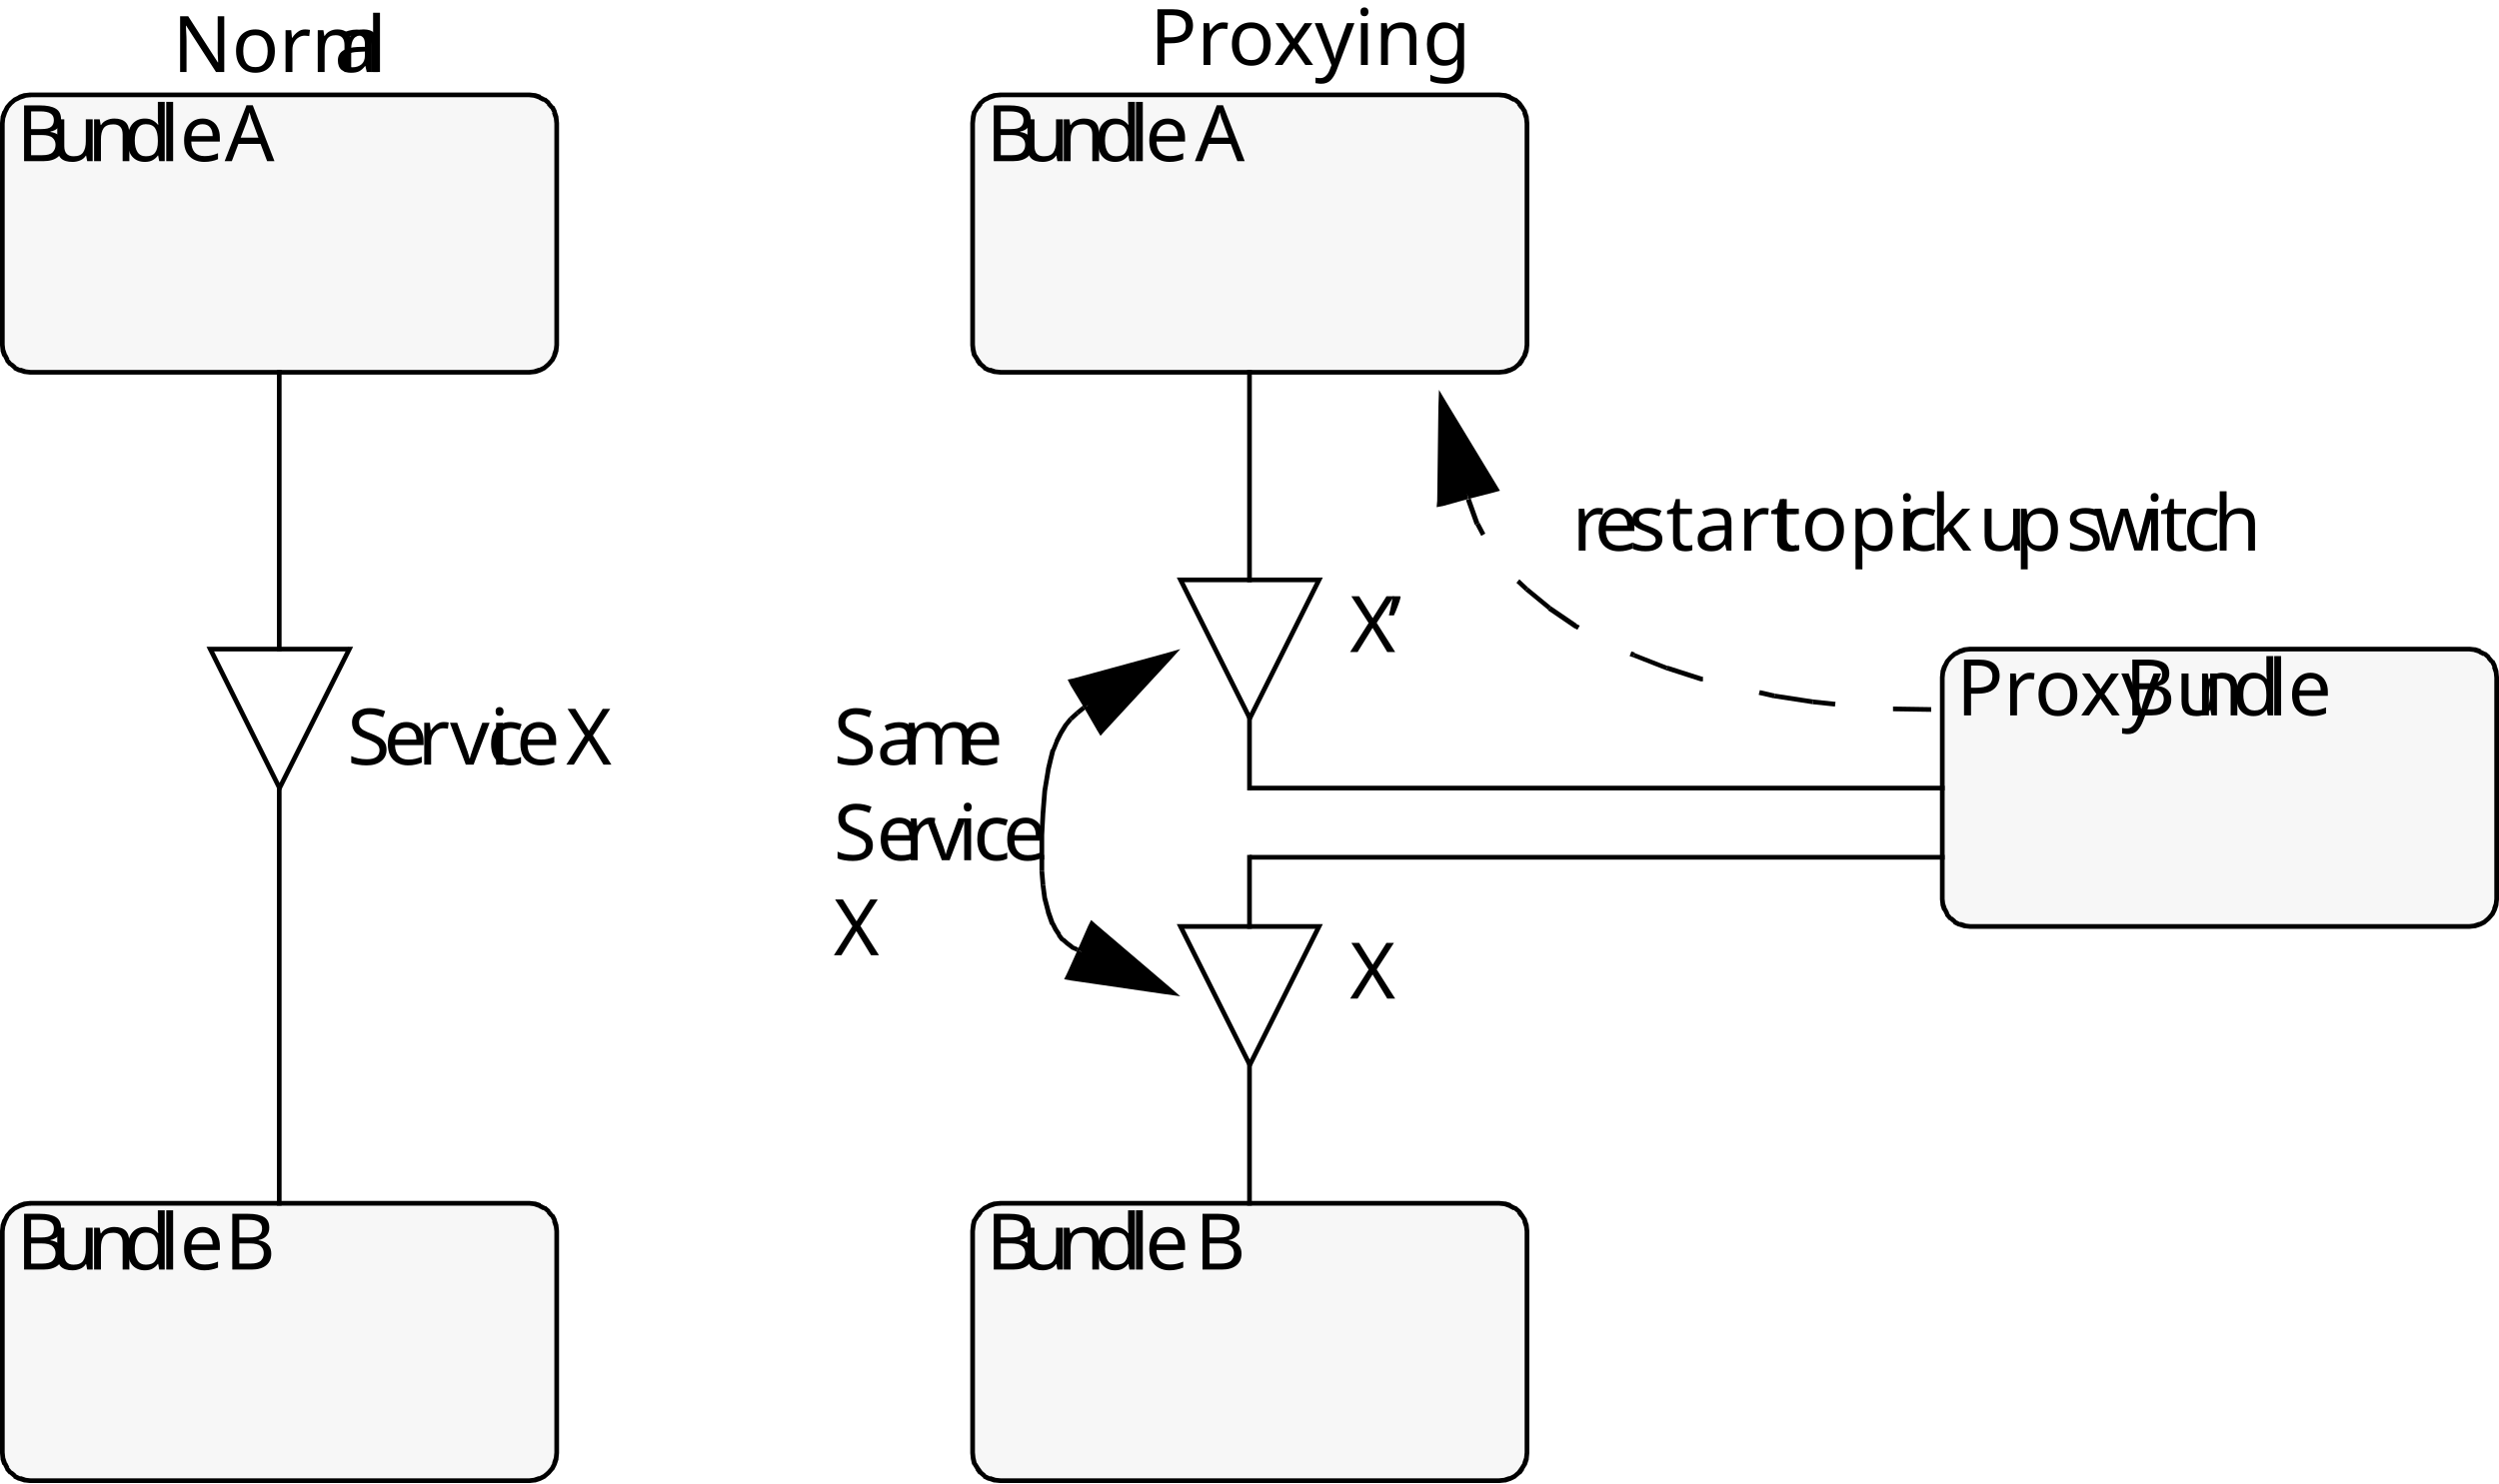
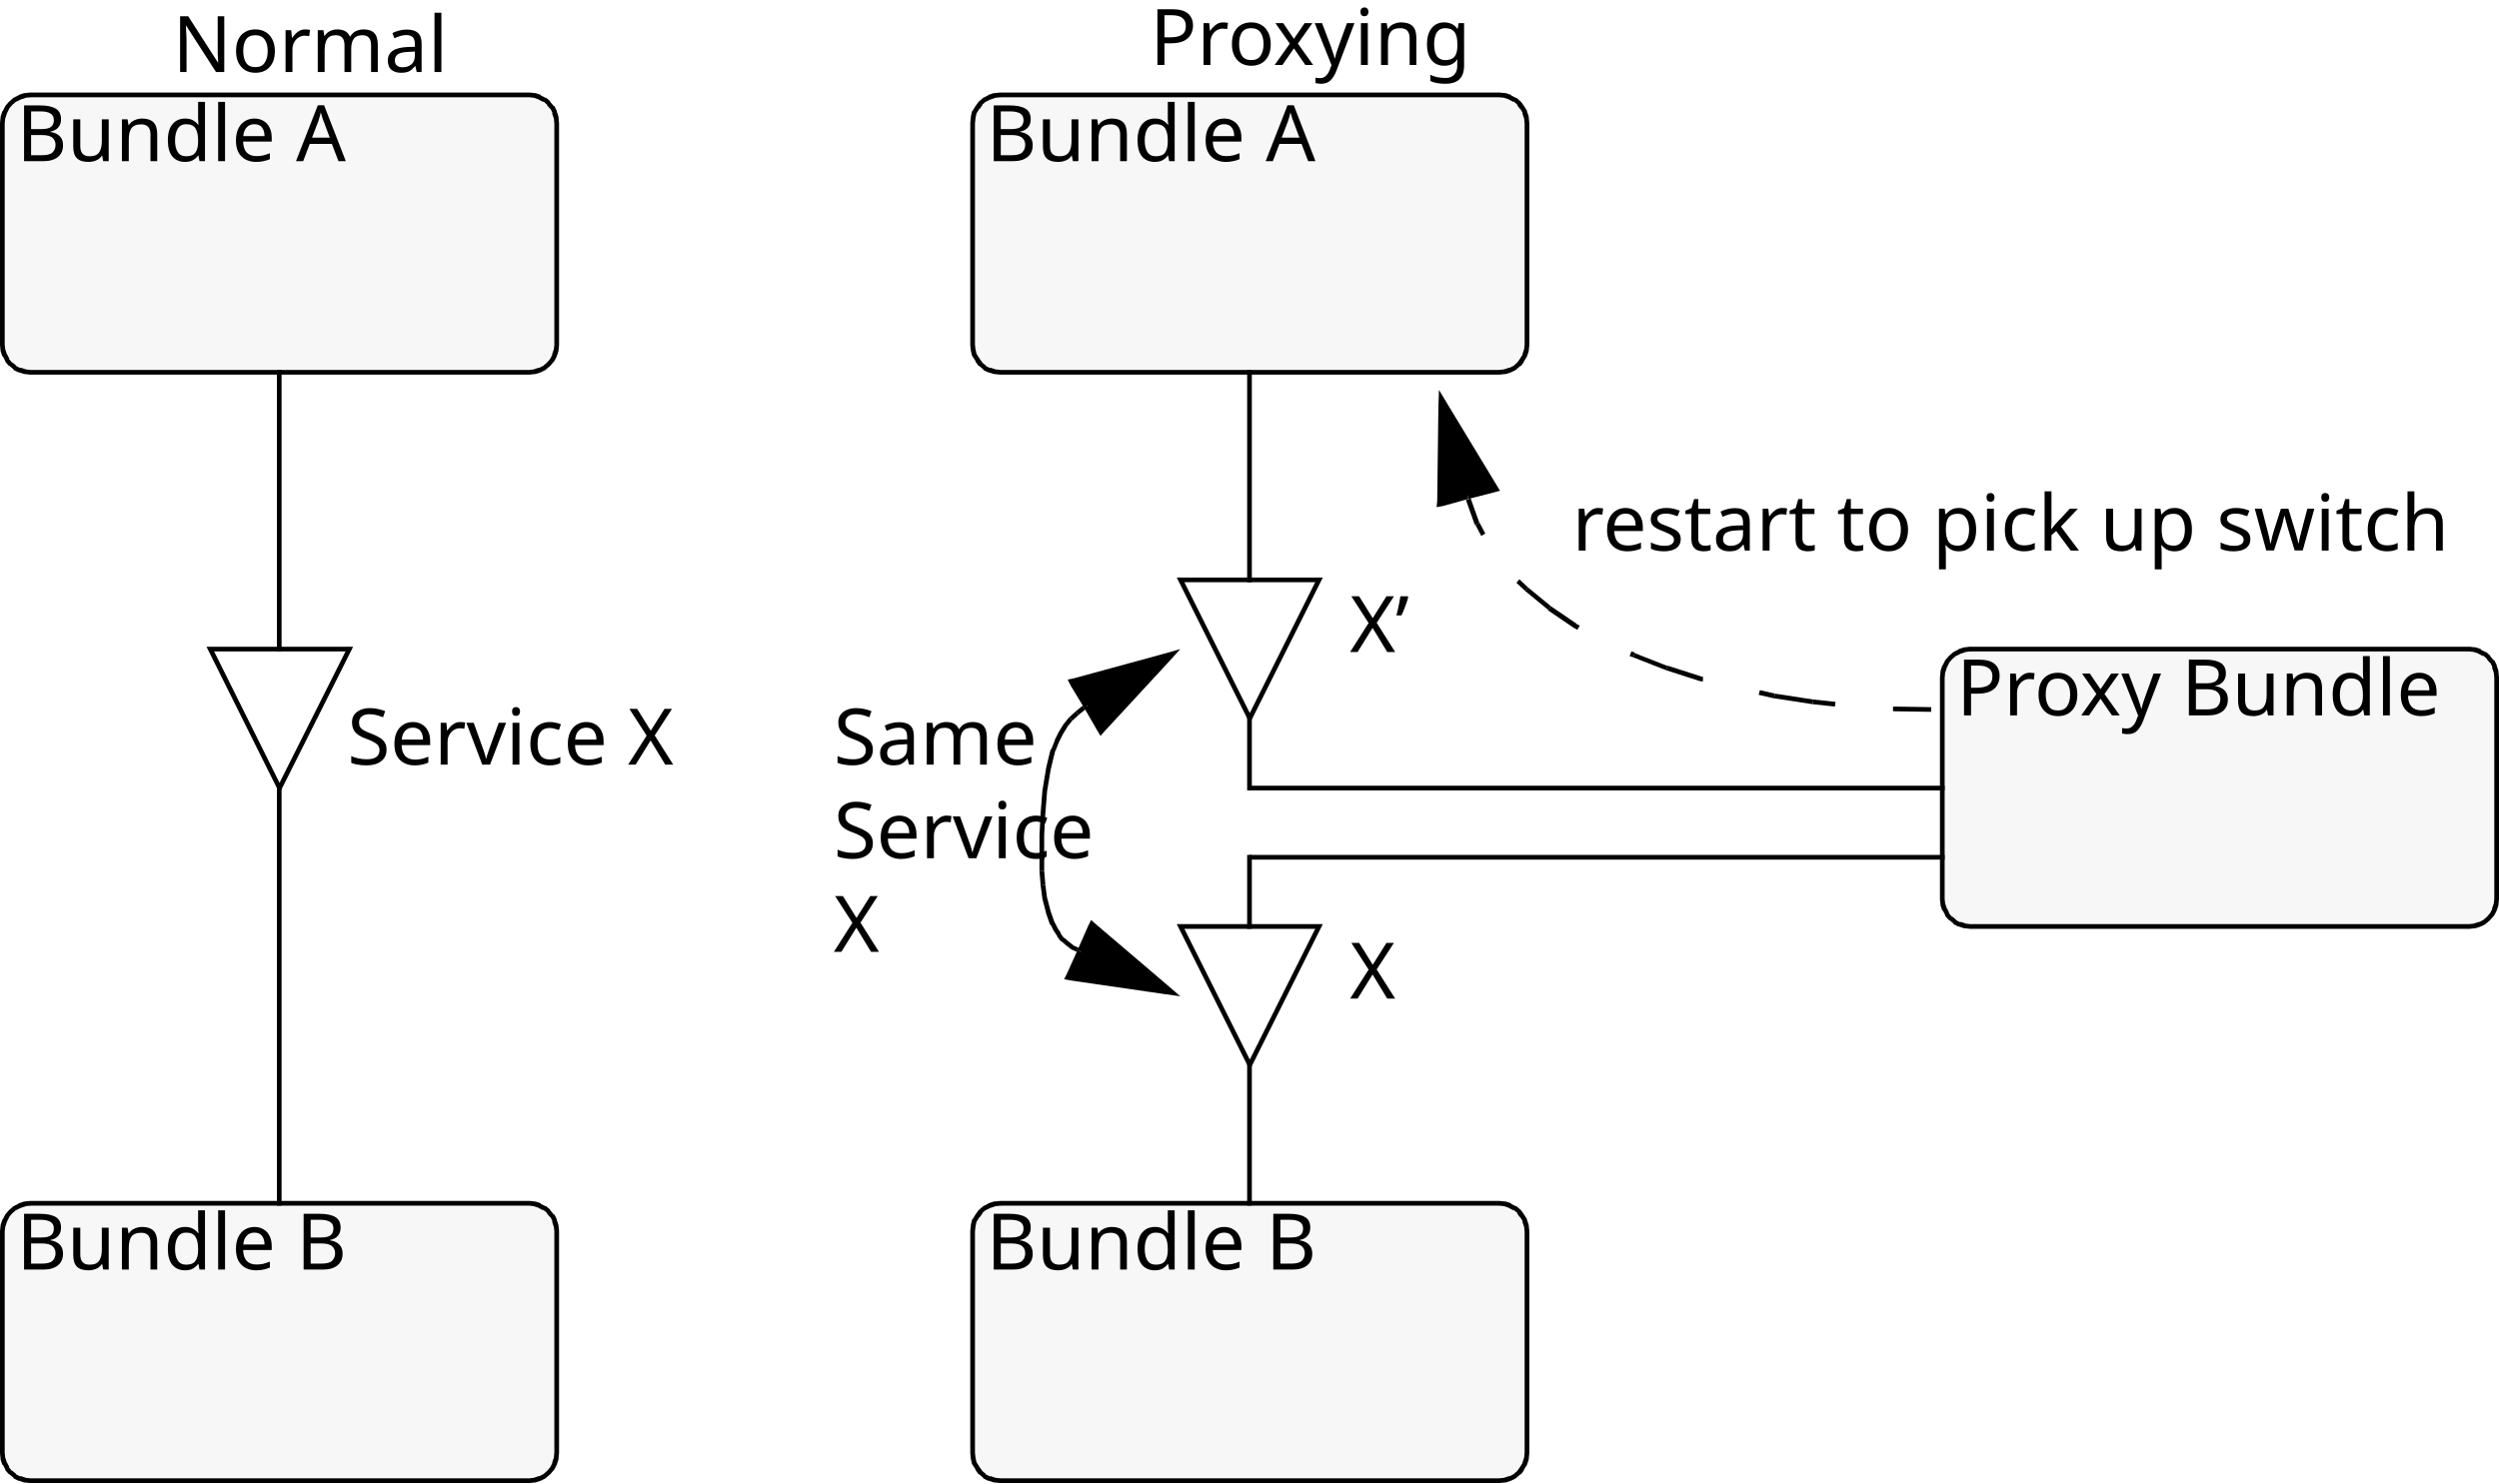
- <svg xmlns="http://www.w3.org/2000/svg" version="1.1" id="Layer_1" x="0px" y="0px" width="255.6px" height="151.727px" viewBox="0 0 255.6 151.727" style="enable-background:new 0 0 255.6 151.727;" xml:space="preserve">
+ <svg xmlns="http://www.w3.org/2000/svg" version="1.1" id="Layer_1" x="0px" y="0px" width="255.6px" height="151.727px" viewBox="0 0 255.6 151.727" enable-background="new 0 0 255.6 151.727" xml:space="preserve">
  <polyline points="21.72,66.287 28.8,80.507 28.8,80.747 28.38,80.507 35.52,66.287 35.7,66.167 36.12,66.167 35.94,66.527   28.8,80.747 28.56,81.167 28.38,80.747 21.3,66.527 " />
  <polyline points="35.7,66.647 21.48,66.647 21.3,66.527 21.12,66.167 35.7,66.167 " />
-   <polyline style="fill-rule:evenodd;clip-rule:evenodd;fill:#F7F7F7;" points="3.06,9.707 2.52,9.767 1.98,9.947 1.5,10.187   1.08,10.547 0.72,10.967 0.48,11.447 0.3,11.987 0.24,12.587 0.24,35.267 0.3,35.807 0.48,36.347 0.72,36.827 1.08,37.247   1.5,37.607 1.98,37.847 2.52,38.027 3.06,38.087 54.12,38.087 54.66,38.027 55.2,37.847 55.68,37.607 56.1,37.247 56.46,36.827   56.7,36.347 56.88,35.807 56.94,35.267 56.94,12.587 56.88,11.987 56.7,11.447 56.46,10.967 56.1,10.547 55.68,10.187 55.2,9.947   54.66,9.767 54.12,9.707 3.06,9.707 " />
-   <polyline points="3.12,9.947 2.58,10.007 2.64,10.007 2.1,10.187 1.62,10.427 1.68,10.367 1.26,10.727 0.9,11.147 0.96,11.087   0.72,11.567 0.54,12.107 0.54,12.047 0.48,12.647 0.48,12.587 0.48,35.267 0.54,35.807 0.54,35.747 0.72,36.287 0.72,36.227   0.96,36.707 0.9,36.707 1.26,37.127 1.26,37.067 1.68,37.427 1.62,37.427 2.1,37.667 2.1,37.607 2.64,37.787 2.58,37.787   3.12,37.847 3.06,37.847 54.12,37.847 54.66,37.787 54.6,37.787 55.14,37.607 55.08,37.667 55.56,37.427 55.98,37.067 55.92,37.127   56.28,36.707 56.52,36.227 56.46,36.287 56.64,35.747 56.64,35.807 56.7,35.267 56.7,12.587 56.7,12.647 56.64,12.047 56.64,12.107   56.46,11.567 56.52,11.567 56.28,11.087 56.28,11.147 55.92,10.727 55.98,10.727 55.56,10.367 55.56,10.427 55.08,10.187   55.14,10.187 54.6,10.007 54.66,10.007 54.12,9.947 3.06,9.947 3.06,9.467 54.18,9.467 54.72,9.527 54.78,9.527 55.32,9.707   55.32,9.767 55.8,10.007 55.86,10.007 56.28,10.367 56.28,10.427 56.64,10.847 56.7,10.847 56.94,11.327 56.94,11.387 57.12,11.927   57.12,11.987 57.18,12.587 57.18,35.327 57.12,35.867 57.12,35.927 56.94,36.467 56.7,36.947 56.64,37.007 56.28,37.427   55.86,37.787 55.8,37.847 55.32,38.087 54.78,38.267 54.72,38.267 54.18,38.327 3.06,38.327 2.52,38.267 2.46,38.267 1.92,38.087   1.86,38.087 1.38,37.847 1.38,37.787 0.96,37.427 0.9,37.427 0.54,37.007 0.54,36.947 0.3,36.467 0.24,36.467 0.06,35.927   0.06,35.867 0,35.327 0,12.587 0.06,11.987 0.06,11.927 0.24,11.387 0.3,11.327 0.54,10.847 0.9,10.427 0.96,10.367 1.38,10.007   1.86,9.767 1.92,9.707 2.46,9.527 2.52,9.527 3.06,9.467 " />
-   <polyline points="3.06,9.947 3.12,9.947 3.06,9.467 " />
-   <text transform="matrix(1 0 0 1 1.6802 16.4873)">
-     <tspan x="0" y="0" style="font-family:'ProductusBook'; font-size:7.98;">B</tspan>
-     <tspan x="3.551" y="0" style="font-family:'ProductusBook'; font-size:7.98;">u</tspan>
-     <tspan x="7.27" y="0" style="font-family:'ProductusBook'; font-size:7.98;">n</tspan>
-     <tspan x="10.933" y="0" style="font-family:'ProductusBook'; font-size:7.98;">d</tspan>
-     <tspan x="14.651" y="0" style="font-family:'ProductusBook'; font-size:7.98;">le</tspan>
-     <tspan x="19.687" y="0" style="font-family:'ProductusBook'; font-size:7.98;"> </tspan>
-     <tspan x="21.298" y="0" style="font-family:'ProductusBook'; font-size:7.98;">A</tspan>
-   </text>
-   <polyline style="fill-rule:evenodd;clip-rule:evenodd;fill:#F7F7F7;" points="3.06,123.107 2.52,123.167 1.98,123.347 1.5,123.587   1.08,123.947 0.72,124.367 0.48,124.847 0.3,125.387 0.24,125.927 0.24,148.607 0.3,149.207 0.48,149.747 0.72,150.227   1.08,150.647 1.5,151.007 1.98,151.247 2.52,151.427 3.06,151.487 54.12,151.487 54.66,151.427 55.2,151.247 55.68,151.007   56.1,150.647 56.46,150.227 56.7,149.747 56.88,149.207 56.94,148.607 56.94,125.927 56.88,125.387 56.7,124.847 56.46,124.367   56.1,123.947 55.68,123.587 55.2,123.347 54.66,123.167 54.12,123.107 3.06,123.107 " />
-   <polyline points="3.12,123.347 2.58,123.407 2.64,123.407 2.1,123.587 1.62,123.827 1.68,123.767 1.26,124.127 0.9,124.547   0.96,124.487 0.72,124.967 0.54,125.507 0.54,125.447 0.48,125.987 0.48,125.927 0.48,148.607 0.54,149.207 0.54,149.147   0.72,149.687 0.72,149.627 0.96,150.107 0.9,150.107 1.26,150.527 1.26,150.467 1.68,150.827 1.62,150.827 2.1,151.067 2.1,151.007   2.64,151.187 2.58,151.187 3.12,151.247 3.06,151.247 54.12,151.247 54.66,151.187 54.6,151.187 55.14,151.007 55.08,151.067   55.56,150.827 55.98,150.467 55.92,150.527 56.28,150.107 56.52,149.627 56.46,149.687 56.64,149.147 56.64,149.207 56.7,148.607   56.7,125.927 56.7,125.987 56.64,125.447 56.64,125.507 56.46,124.967 56.52,124.967 56.28,124.487 56.28,124.547 55.92,124.127   55.98,124.127 55.56,123.767 55.56,123.827 55.08,123.587 55.14,123.587 54.6,123.407 54.66,123.407 54.12,123.347 3.06,123.347   3.06,122.867 54.18,122.867 54.72,122.927 54.78,122.927 55.32,123.107 55.32,123.167 55.8,123.407 55.86,123.407 56.28,123.767   56.28,123.827 56.64,124.247 56.7,124.247 56.94,124.727 56.94,124.787 57.12,125.327 57.12,125.387 57.18,125.927 57.18,148.667   57.12,149.267 57.12,149.327 56.94,149.867 56.7,150.347 56.64,150.407 56.28,150.827 55.86,151.187 55.8,151.247 55.32,151.487   54.78,151.667 54.72,151.667 54.18,151.727 3.06,151.727 2.52,151.667 2.46,151.667 1.92,151.487 1.86,151.487 1.38,151.247   1.38,151.187 0.96,150.827 0.9,150.827 0.54,150.407 0.54,150.347 0.3,149.867 0.24,149.867 0.06,149.327 0.06,149.267 0,148.667   0,125.927 0.06,125.387 0.06,125.327 0.24,124.787 0.3,124.727 0.54,124.247 0.9,123.827 0.96,123.767 1.38,123.407 1.86,123.167   1.92,123.107 2.46,122.927 2.52,122.927 3.06,122.867 " />
+   <polyline fill="#F7F7F7" points="3.06,9.707 2.52,9.767 1.98,9.948 1.5,10.187 1.08,10.547 0.72,10.967 0.48,11.448 0.3,11.987   0.24,12.587 0.24,35.267 0.3,35.807 0.48,36.347 0.72,36.827 1.08,37.247 1.5,37.607 1.98,37.847 2.52,38.027 3.06,38.087   54.12,38.087 54.66,38.027 55.2,37.847 55.68,37.607 56.1,37.247 56.46,36.827 56.7,36.347 56.88,35.807 56.94,35.267 56.94,12.587   56.88,11.987 56.7,11.448 56.46,10.967 56.1,10.547 55.68,10.187 55.2,9.948 54.66,9.767 54.12,9.707 3.06,9.707 " />
+   <polyline points="3.12,9.948 2.58,10.007 2.64,10.007 2.1,10.187 1.62,10.427 1.68,10.367 1.26,10.727 0.9,11.147 0.96,11.087   0.72,11.567 0.54,12.107 0.54,12.047 0.48,12.647 0.48,12.587 0.48,35.267 0.54,35.807 0.54,35.747 0.72,36.287 0.72,36.227   0.96,36.707 0.9,36.707 1.26,37.127 1.26,37.067 1.68,37.427 1.62,37.427 2.1,37.667 2.1,37.607 2.64,37.787 2.58,37.787   3.12,37.847 3.06,37.847 54.12,37.847 54.66,37.787 54.6,37.787 55.14,37.607 55.08,37.667 55.56,37.427 55.98,37.067 55.92,37.127   56.28,36.707 56.52,36.227 56.46,36.287 56.64,35.747 56.64,35.807 56.7,35.267 56.7,12.587 56.7,12.647 56.64,12.047 56.64,12.107   56.46,11.567 56.52,11.567 56.28,11.087 56.28,11.147 55.92,10.727 55.98,10.727 55.56,10.367 55.56,10.427 55.08,10.187   55.14,10.187 54.6,10.007 54.66,10.007 54.12,9.948 3.06,9.948 3.06,9.467 54.18,9.467 54.72,9.527 54.78,9.527 55.32,9.707   55.32,9.767 55.8,10.007 55.86,10.007 56.28,10.367 56.28,10.427 56.64,10.847 56.7,10.847 56.94,11.327 56.94,11.387 57.12,11.927   57.12,11.987 57.18,12.587 57.18,35.327 57.12,35.867 57.12,35.927 56.94,36.467 56.7,36.948 56.64,37.007 56.28,37.427   55.86,37.787 55.8,37.847 55.32,38.087 54.78,38.267 54.72,38.267 54.18,38.327 3.06,38.327 2.52,38.267 2.46,38.267 1.92,38.087   1.86,38.087 1.38,37.847 1.38,37.787 0.96,37.427 0.9,37.427 0.54,37.007 0.54,36.948 0.3,36.467 0.24,36.467 0.06,35.927   0.06,35.867 0,35.327 0,12.587 0.06,11.987 0.06,11.927 0.24,11.387 0.3,11.327 0.54,10.847 0.9,10.427 0.96,10.367 1.38,10.007   1.86,9.767 1.92,9.707 2.46,9.527 2.52,9.527 3.06,9.467 " />
+   <polyline points="3.06,9.948 3.12,9.948 3.06,9.467 " />
+   <text transform="matrix(1 0 0 1 1.6804 16.4875)" font-family="'ProductusBook'" font-size="7.98">Bundle A</text>
+   <polyline fill="#F7F7F7" points="3.06,123.107 2.52,123.167 1.98,123.347 1.5,123.587 1.08,123.948 0.72,124.367 0.48,124.847   0.3,125.387 0.24,125.927 0.24,148.607 0.3,149.207 0.48,149.747 0.72,150.227 1.08,150.647 1.5,151.007 1.98,151.247 2.52,151.427   3.06,151.487 54.12,151.487 54.66,151.427 55.2,151.247 55.68,151.007 56.1,150.647 56.46,150.227 56.7,149.747 56.88,149.207   56.94,148.607 56.94,125.927 56.88,125.387 56.7,124.847 56.46,124.367 56.1,123.948 55.68,123.587 55.2,123.347 54.66,123.167   54.12,123.107 3.06,123.107 " />
+   <polyline points="3.12,123.347 2.58,123.407 2.64,123.407 2.1,123.587 1.62,123.827 1.68,123.767 1.26,124.127 0.9,124.547   0.96,124.487 0.72,124.967 0.54,125.507 0.54,125.448 0.48,125.987 0.48,125.927 0.48,148.607 0.54,149.207 0.54,149.147   0.72,149.687 0.72,149.627 0.96,150.107 0.9,150.107 1.26,150.527 1.26,150.467 1.68,150.827 1.62,150.827 2.1,151.067 2.1,151.007   2.64,151.187 2.58,151.187 3.12,151.247 3.06,151.247 54.12,151.247 54.66,151.187 54.6,151.187 55.14,151.007 55.08,151.067   55.56,150.827 55.98,150.467 55.92,150.527 56.28,150.107 56.52,149.627 56.46,149.687 56.64,149.147 56.64,149.207 56.7,148.607   56.7,125.927 56.7,125.987 56.64,125.448 56.64,125.507 56.46,124.967 56.52,124.967 56.28,124.487 56.28,124.547 55.92,124.127   55.98,124.127 55.56,123.767 55.56,123.827 55.08,123.587 55.14,123.587 54.6,123.407 54.66,123.407 54.12,123.347 3.06,123.347   3.06,122.867 54.18,122.867 54.72,122.927 54.78,122.927 55.32,123.107 55.32,123.167 55.8,123.407 55.86,123.407 56.28,123.767   56.28,123.827 56.64,124.247 56.7,124.247 56.94,124.727 56.94,124.787 57.12,125.327 57.12,125.387 57.18,125.927 57.18,148.667   57.12,149.267 57.12,149.327 56.94,149.867 56.7,150.347 56.64,150.407 56.28,150.827 55.86,151.187 55.8,151.247 55.32,151.487   54.78,151.667 54.72,151.667 54.18,151.727 3.06,151.727 2.52,151.667 2.46,151.667 1.92,151.487 1.86,151.487 1.38,151.247   1.38,151.187 0.96,150.827 0.9,150.827 0.54,150.407 0.54,150.347 0.3,149.867 0.24,149.867 0.06,149.327 0.06,149.267 0,148.667   0,125.927 0.06,125.387 0.06,125.327 0.24,124.787 0.3,124.727 0.54,124.247 0.9,123.827 0.96,123.767 1.38,123.407 1.86,123.167   1.92,123.107 2.46,122.927 2.52,122.927 3.06,122.867 " />
  <polyline points="3.06,123.347 3.12,123.347 3.06,122.867 " />
-   <text transform="matrix(1 0 0 1 1.6802 129.8872)">
-     <tspan x="0" y="0" style="font-family:'ProductusBook'; font-size:7.98;">B</tspan>
-     <tspan x="3.551" y="0" style="font-family:'ProductusBook'; font-size:7.98;">u</tspan>
-     <tspan x="7.27" y="0" style="font-family:'ProductusBook'; font-size:7.98;">n</tspan>
-     <tspan x="10.933" y="0" style="font-family:'ProductusBook'; font-size:7.98;">d</tspan>
-     <tspan x="14.651" y="0" style="font-family:'ProductusBook'; font-size:7.98;">le</tspan>
-     <tspan x="19.687" y="0" style="font-family:'ProductusBook'; font-size:7.98;"> </tspan>
-     <tspan x="21.298" y="0" style="font-family:'ProductusBook'; font-size:7.98;">B</tspan>
-   </text>
-   <polyline style="fill-rule:evenodd;clip-rule:evenodd;fill:#F7F7F7;" points="201.48,66.407 200.94,66.467 200.4,66.647   199.92,66.887 199.5,67.247 199.14,67.667 198.9,68.147 198.72,68.687 198.66,69.287 198.66,91.967 198.72,92.507 198.9,93.047   199.14,93.527 199.5,93.947 199.92,94.307 200.4,94.547 200.94,94.727 201.48,94.787 252.54,94.787 253.08,94.727 253.62,94.547   254.1,94.307 254.52,93.947 254.88,93.527 255.12,93.047 255.3,92.507 255.36,91.967 255.36,69.287 255.3,68.687 255.12,68.147   254.88,67.667 254.52,67.247 254.1,66.887 253.62,66.647 253.08,66.467 252.54,66.407 201.48,66.407 " />
-   <polyline points="201.54,66.647 201,66.707 201.06,66.707 200.52,66.887 200.04,67.127 200.1,67.067 199.68,67.427 199.32,67.847   199.38,67.787 199.14,68.267 198.96,68.807 198.96,68.747 198.9,69.347 198.9,69.287 198.9,91.967 198.96,92.507 198.96,92.447   199.14,92.987 199.14,92.927 199.38,93.407 199.32,93.407 199.68,93.827 199.68,93.767 200.1,94.127 200.04,94.127 200.52,94.367   200.52,94.307 201.06,94.487 201,94.487 201.54,94.547 201.48,94.547 252.54,94.547 253.08,94.487 253.02,94.487 253.56,94.307   253.5,94.367 253.98,94.127 254.4,93.767 254.34,93.827 254.7,93.407 254.94,92.927 254.88,92.987 255.06,92.447 255.06,92.507   255.12,91.967 255.12,69.287 255.12,69.347 255.06,68.747 255.06,68.807 254.88,68.267 254.94,68.267 254.7,67.787 254.7,67.847   254.34,67.427 254.4,67.427 253.98,67.067 253.98,67.127 253.5,66.887 253.56,66.887 253.02,66.707 253.08,66.707 252.54,66.647   201.48,66.647 201.48,66.167 252.6,66.167 253.14,66.227 253.2,66.227 253.74,66.407 253.74,66.467 254.22,66.707 254.28,66.707   254.7,67.067 254.7,67.127 255.06,67.547 255.12,67.547 255.36,68.027 255.36,68.087 255.54,68.627 255.54,68.687 255.6,69.287   255.6,92.027 255.54,92.567 255.54,92.627 255.36,93.167 255.12,93.647 255.06,93.707 254.7,94.127 254.28,94.487 254.22,94.547   253.74,94.787 253.2,94.967 253.14,94.967 252.6,95.027 201.48,95.027 200.94,94.967 200.88,94.967 200.34,94.787 200.28,94.787   199.8,94.547 199.8,94.487 199.38,94.127 199.32,94.127 198.96,93.707 198.96,93.647 198.72,93.167 198.66,93.167 198.48,92.627   198.48,92.567 198.42,92.027 198.42,69.287 198.48,68.687 198.48,68.627 198.66,68.087 198.72,68.027 198.96,67.547 199.32,67.127   199.38,67.067 199.8,66.707 200.28,66.467 200.34,66.407 200.88,66.227 200.94,66.227 201.48,66.167 " />
+   <text transform="matrix(1 0 0 1 1.6804 129.887)" font-family="'ProductusBook'" font-size="7.98">Bundle B</text>
+   <polyline fill="#F7F7F7" points="201.48,66.407 200.94,66.467 200.4,66.647 199.92,66.887 199.5,67.247 199.14,67.667 198.9,68.147   198.72,68.687 198.66,69.287 198.66,91.967 198.72,92.507 198.9,93.047 199.14,93.527 199.5,93.948 199.92,94.307 200.4,94.547   200.94,94.727 201.48,94.787 252.54,94.787 253.08,94.727 253.62,94.547 254.1,94.307 254.52,93.948 254.88,93.527 255.12,93.047   255.3,92.507 255.36,91.967 255.36,69.287 255.3,68.687 255.12,68.147 254.88,67.667 254.52,67.247 254.1,66.887 253.62,66.647   253.08,66.467 252.54,66.407 201.48,66.407 " />
+   <polyline points="201.54,66.647 201,66.707 201.06,66.707 200.52,66.887 200.04,67.127 200.1,67.067 199.68,67.427 199.32,67.847   199.38,67.787 199.14,68.267 198.96,68.807 198.96,68.747 198.9,69.347 198.9,69.287 198.9,91.967 198.96,92.507 198.96,92.448   199.14,92.987 199.14,92.927 199.38,93.407 199.32,93.407 199.68,93.827 199.68,93.767 200.1,94.127 200.04,94.127 200.52,94.367   200.52,94.307 201.06,94.487 201,94.487 201.54,94.547 201.48,94.547 252.54,94.547 253.08,94.487 253.02,94.487 253.56,94.307   253.5,94.367 253.98,94.127 254.4,93.767 254.34,93.827 254.7,93.407 254.94,92.927 254.88,92.987 255.06,92.448 255.06,92.507   255.12,91.967 255.12,69.287 255.12,69.347 255.06,68.747 255.06,68.807 254.88,68.267 254.94,68.267 254.7,67.787 254.7,67.847   254.34,67.427 254.4,67.427 253.98,67.067 253.98,67.127 253.5,66.887 253.56,66.887 253.02,66.707 253.08,66.707 252.54,66.647   201.48,66.647 201.48,66.167 252.6,66.167 253.14,66.227 253.2,66.227 253.74,66.407 253.74,66.467 254.22,66.707 254.28,66.707   254.7,67.067 254.7,67.127 255.06,67.547 255.12,67.547 255.36,68.027 255.36,68.087 255.54,68.627 255.54,68.687 255.6,69.287   255.6,92.027 255.54,92.567 255.54,92.627 255.36,93.167 255.12,93.647 255.06,93.707 254.7,94.127 254.28,94.487 254.22,94.547   253.74,94.787 253.2,94.967 253.14,94.967 252.6,95.027 201.48,95.027 200.94,94.967 200.88,94.967 200.34,94.787 200.28,94.787   199.8,94.547 199.8,94.487 199.38,94.127 199.32,94.127 198.96,93.707 198.96,93.647 198.72,93.167 198.66,93.167 198.48,92.627   198.48,92.567 198.42,92.027 198.42,69.287 198.48,68.687 198.48,68.627 198.66,68.087 198.72,68.027 198.96,67.547 199.32,67.127   199.38,67.067 199.8,66.707 200.28,66.467 200.34,66.407 200.88,66.227 200.94,66.227 201.48,66.167 " />
  <polyline points="201.48,66.647 201.54,66.647 201.48,66.167 " />
-   <text transform="matrix(1 0 0 1 200.1001 73.187)">
-     <tspan x="0" y="0" style="font-family:'ProductusBook'; font-size:7.98;">Proxy</tspan>
-     <tspan x="15.601" y="0" style="font-family:'ProductusBook'; font-size:7.98;"> </tspan>
-     <tspan x="17.213" y="0" style="font-family:'ProductusBook'; font-size:7.98;">Bu</tspan>
-     <tspan x="24.458" y="0" style="font-family:'ProductusBook'; font-size:7.98;">n</tspan>
-     <tspan x="28.177" y="0" style="font-family:'ProductusBook'; font-size:7.98;">d</tspan>
-     <tspan x="31.84" y="0" style="font-family:'ProductusBook'; font-size:7.98;">le</tspan>
-   </text>
+   <text transform="matrix(1 0 0 1 200.1008 73.1877)" font-family="'ProductusBook'" font-size="7.98">Proxy Bundle</text>
  <rect x="28.32" y="37.847" width="0.48" height="0.24" />
  <rect x="28.32" y="38.087" width="0.48" height="28.56" />
  <rect x="28.32" y="80.387" width="0.48" height="0.24" />
  <rect x="28.32" y="80.627" width="0.48" height="42.72" />
-   <polyline points="120.96,59.207 128.04,73.367 128.04,73.607 127.62,73.367 134.7,59.207 134.88,59.087 135.3,59.087 128.04,73.607   127.8,74.027 127.62,73.607 120.54,59.447 " />
-   <polyline points="134.88,59.567 120.72,59.567 120.54,59.447 120.36,59.087 134.88,59.087 " />
-   <polyline style="fill-rule:evenodd;clip-rule:evenodd;fill:#F7F7F7;" points="102.3,9.707 101.7,9.767 101.16,9.947 100.68,10.187   100.26,10.547 99.96,10.967 99.66,11.447 99.54,11.987 99.48,12.587 99.48,35.267 99.54,35.807 99.66,36.347 99.96,36.827   100.26,37.247 100.68,37.607 101.16,37.847 101.7,38.027 102.3,38.087 153.3,38.087 153.9,38.027 154.44,37.847 154.92,37.607   155.34,37.247 155.64,36.827 155.94,36.347 156.12,35.807 156.18,35.267 156.18,12.587 156.12,11.987 155.94,11.447 155.64,10.967   155.34,10.547 154.92,10.187 154.44,9.947 153.9,9.767 153.3,9.707 102.3,9.707 " />
-   <polyline points="102.36,9.947 101.76,10.007 101.82,10.007 101.28,10.187 100.8,10.427 100.86,10.367 100.44,10.727 100.5,10.727   100.2,11.147 100.2,11.087 99.9,11.567 99.9,11.507 99.78,12.047 99.72,12.647 99.72,12.587 99.72,35.267 99.78,35.807   99.78,35.747 99.9,36.287 99.9,36.227 100.2,36.707 100.5,37.127 100.44,37.067 100.86,37.427 100.8,37.427 101.28,37.667   101.28,37.607 101.82,37.787 101.76,37.787 102.36,37.847 102.3,37.847 153.3,37.847 153.9,37.787 153.84,37.787 154.38,37.607   154.32,37.667 154.8,37.427 155.22,37.067 155.16,37.127 155.46,36.707 155.76,36.227 155.7,36.287 155.88,35.747 155.88,35.807   155.94,35.267 155.94,12.587 155.94,12.647 155.88,12.047 155.88,12.107 155.7,11.567 155.76,11.567 155.46,11.087 155.46,11.147   155.16,10.727 155.22,10.727 154.8,10.367 154.8,10.427 154.32,10.187 154.38,10.187 153.84,10.007 153.9,10.007 153.3,9.947   102.3,9.947 102.3,9.467 153.36,9.467 153.96,9.527 154.02,9.527 154.56,9.707 154.56,9.767 155.04,10.007 155.1,10.007   155.52,10.367 155.58,10.427 155.88,10.847 156.18,11.327 156.18,11.387 156.36,11.927 156.36,11.987 156.42,12.587 156.42,35.327   156.36,35.867 156.36,35.927 156.18,36.467 155.88,36.947 155.88,37.007 155.58,37.427 155.52,37.427 155.1,37.787 155.04,37.847   154.56,38.087 154.02,38.267 153.96,38.267 153.36,38.327 102.3,38.327 101.7,38.267 101.64,38.267 101.1,38.087 101.04,38.087   100.56,37.847 100.56,37.787 100.14,37.427 100.08,37.427 99.78,37.007 99.78,36.947 99.48,36.467 99.42,36.407 99.3,35.867   99.24,35.327 99.24,12.587 99.3,11.987 99.3,11.927 99.42,11.387 99.48,11.327 99.78,10.847 100.08,10.427 100.14,10.367   100.56,10.007 101.04,9.767 101.1,9.707 101.64,9.527 101.7,9.527 102.3,9.467 " />
-   <polyline points="102.3,9.947 102.36,9.947 102.3,9.467 " />
-   <text transform="matrix(1 0 0 1 100.8599 16.4873)">
-     <tspan x="0" y="0" style="font-family:'ProductusBook'; font-size:7.98;">B</tspan>
-     <tspan x="3.607" y="0" style="font-family:'ProductusBook'; font-size:7.98;">u</tspan>
-     <tspan x="7.27" y="0" style="font-family:'ProductusBook'; font-size:7.98;">n</tspan>
-     <tspan x="10.988" y="0" style="font-family:'ProductusBook'; font-size:7.98;">d</tspan>
-     <tspan x="14.651" y="0" style="font-family:'ProductusBook'; font-size:7.98;">l</tspan>
-     <tspan x="16.255" y="0" style="font-family:'ProductusBook'; font-size:7.98;">e</tspan>
-     <tspan x="19.742" y="0" style="font-family:'ProductusBook'; font-size:7.98;"> </tspan>
-     <tspan x="21.354" y="0" style="font-family:'ProductusBook'; font-size:7.98;">A</tspan>
-   </text>
-   <polyline style="fill-rule:evenodd;clip-rule:evenodd;fill:#F7F7F7;" points="102.3,123.107 101.7,123.167 101.16,123.347   100.68,123.587 100.26,123.947 99.96,124.367 99.66,124.847 99.54,125.387 99.48,125.927 99.48,148.607 99.54,149.207   99.66,149.747 99.96,150.227 100.26,150.647 100.68,151.007 101.16,151.247 101.7,151.427 102.3,151.487 153.3,151.487   153.9,151.427 154.44,151.247 154.92,151.007 155.34,150.647 155.64,150.227 155.94,149.747 156.12,149.207 156.18,148.607   156.18,125.927 156.12,125.387 155.94,124.847 155.64,124.367 155.34,123.947 154.92,123.587 154.44,123.347 153.9,123.167   153.3,123.107 102.3,123.107 " />
-   <polyline points="102.36,123.347 101.76,123.407 101.82,123.407 101.28,123.587 100.8,123.827 100.86,123.767 100.44,124.127   100.5,124.127 100.2,124.547 100.2,124.487 99.9,124.967 99.9,124.907 99.78,125.447 99.72,125.987 99.72,125.927 99.72,148.607   99.78,149.207 99.78,149.147 99.9,149.687 99.9,149.627 100.2,150.107 100.5,150.527 100.44,150.467 100.86,150.827 100.8,150.827   101.28,151.067 101.28,151.007 101.82,151.187 101.76,151.187 102.36,151.247 102.3,151.247 153.3,151.247 153.9,151.187   153.84,151.187 154.38,151.007 154.32,151.067 154.8,150.827 155.22,150.467 155.16,150.527 155.46,150.107 155.76,149.627   155.7,149.687 155.88,149.147 155.88,149.207 155.94,148.607 155.94,125.927 155.94,125.987 155.88,125.447 155.88,125.507   155.7,124.967 155.76,124.967 155.46,124.487 155.46,124.547 155.16,124.127 155.22,124.127 154.8,123.767 154.8,123.827   154.32,123.587 154.38,123.587 153.84,123.407 153.9,123.407 153.3,123.347 102.3,123.347 102.3,122.867 153.36,122.867   153.96,122.927 154.02,122.927 154.56,123.107 154.56,123.167 155.04,123.407 155.1,123.407 155.52,123.767 155.58,123.827   155.88,124.247 156.18,124.727 156.18,124.787 156.36,125.327 156.36,125.387 156.42,125.927 156.42,148.667 156.36,149.267   156.36,149.327 156.18,149.867 155.88,150.347 155.88,150.407 155.58,150.827 155.52,150.827 155.1,151.187 155.04,151.247   154.56,151.487 154.02,151.667 153.96,151.667 153.36,151.727 102.3,151.727 101.7,151.667 101.64,151.667 101.1,151.487   101.04,151.487 100.56,151.247 100.56,151.187 100.14,150.827 100.08,150.827 99.78,150.407 99.78,150.347 99.48,149.867   99.42,149.807 99.3,149.267 99.24,148.667 99.24,125.927 99.3,125.387 99.3,125.327 99.42,124.787 99.48,124.727 99.78,124.247   100.08,123.827 100.14,123.767 100.56,123.407 101.04,123.167 101.1,123.107 101.64,122.927 101.7,122.927 102.3,122.867 " />
+   <polyline points="120.96,59.207 128.04,73.367 128.04,73.607 127.62,73.367 134.7,59.207 134.88,59.087 135.3,59.087 128.04,73.607   127.8,74.027 127.62,73.607 120.54,59.448 " />
+   <polyline points="134.88,59.567 120.72,59.567 120.54,59.448 120.36,59.087 134.88,59.087 " />
+   <polyline fill="#F7F7F7" points="102.3,9.707 101.7,9.767 101.16,9.948 100.68,10.187 100.26,10.547 99.96,10.967 99.66,11.448   99.54,11.987 99.48,12.587 99.48,35.267 99.54,35.807 99.66,36.347 99.96,36.827 100.26,37.247 100.68,37.607 101.16,37.847   101.7,38.027 102.3,38.087 153.3,38.087 153.9,38.027 154.44,37.847 154.92,37.607 155.34,37.247 155.64,36.827 155.94,36.347   156.12,35.807 156.18,35.267 156.18,12.587 156.12,11.987 155.94,11.448 155.64,10.967 155.34,10.547 154.92,10.187 154.44,9.948   153.9,9.767 153.3,9.707 102.3,9.707 " />
+   <polyline points="102.36,9.948 101.76,10.007 101.82,10.007 101.28,10.187 100.8,10.427 100.86,10.367 100.44,10.727 100.5,10.727   100.2,11.147 100.2,11.087 99.9,11.567 99.9,11.507 99.78,12.047 99.72,12.647 99.72,12.587 99.72,35.267 99.78,35.807   99.78,35.747 99.9,36.287 99.9,36.227 100.2,36.707 100.5,37.127 100.44,37.067 100.86,37.427 100.8,37.427 101.28,37.667   101.28,37.607 101.82,37.787 101.76,37.787 102.36,37.847 102.3,37.847 153.3,37.847 153.9,37.787 153.84,37.787 154.38,37.607   154.32,37.667 154.8,37.427 155.22,37.067 155.16,37.127 155.46,36.707 155.76,36.227 155.7,36.287 155.88,35.747 155.88,35.807   155.94,35.267 155.94,12.587 155.94,12.647 155.88,12.047 155.88,12.107 155.7,11.567 155.76,11.567 155.46,11.087 155.46,11.147   155.16,10.727 155.22,10.727 154.8,10.367 154.8,10.427 154.32,10.187 154.38,10.187 153.84,10.007 153.9,10.007 153.3,9.948   102.3,9.948 102.3,9.467 153.36,9.467 153.96,9.527 154.02,9.527 154.56,9.707 154.56,9.767 155.04,10.007 155.1,10.007   155.52,10.367 155.58,10.427 155.88,10.847 156.18,11.327 156.18,11.387 156.36,11.927 156.36,11.987 156.42,12.587 156.42,35.327   156.36,35.867 156.36,35.927 156.18,36.467 155.88,36.948 155.88,37.007 155.58,37.427 155.52,37.427 155.1,37.787 155.04,37.847   154.56,38.087 154.02,38.267 153.96,38.267 153.36,38.327 102.3,38.327 101.7,38.267 101.64,38.267 101.1,38.087 101.04,38.087   100.56,37.847 100.56,37.787 100.14,37.427 100.08,37.427 99.78,37.007 99.78,36.948 99.48,36.467 99.42,36.407 99.3,35.867   99.24,35.327 99.24,12.587 99.3,11.987 99.3,11.927 99.42,11.387 99.48,11.327 99.78,10.847 100.08,10.427 100.14,10.367   100.56,10.007 101.04,9.767 101.1,9.707 101.64,9.527 101.7,9.527 102.3,9.467 " />
+   <polyline points="102.3,9.948 102.36,9.948 102.3,9.467 " />
+   <text transform="matrix(1 0 0 1 100.8601 16.4875)" font-family="'ProductusBook'" font-size="7.98">Bundle A</text>
+   <polyline fill="#F7F7F7" points="102.3,123.107 101.7,123.167 101.16,123.347 100.68,123.587 100.26,123.948 99.96,124.367   99.66,124.847 99.54,125.387 99.48,125.927 99.48,148.607 99.54,149.207 99.66,149.747 99.96,150.227 100.26,150.647   100.68,151.007 101.16,151.247 101.7,151.427 102.3,151.487 153.3,151.487 153.9,151.427 154.44,151.247 154.92,151.007   155.34,150.647 155.64,150.227 155.94,149.747 156.12,149.207 156.18,148.607 156.18,125.927 156.12,125.387 155.94,124.847   155.64,124.367 155.34,123.948 154.92,123.587 154.44,123.347 153.9,123.167 153.3,123.107 102.3,123.107 " />
+   <polyline points="102.36,123.347 101.76,123.407 101.82,123.407 101.28,123.587 100.8,123.827 100.86,123.767 100.44,124.127   100.5,124.127 100.2,124.547 100.2,124.487 99.9,124.967 99.9,124.907 99.78,125.448 99.72,125.987 99.72,125.927 99.72,148.607   99.78,149.207 99.78,149.147 99.9,149.687 99.9,149.627 100.2,150.107 100.5,150.527 100.44,150.467 100.86,150.827 100.8,150.827   101.28,151.067 101.28,151.007 101.82,151.187 101.76,151.187 102.36,151.247 102.3,151.247 153.3,151.247 153.9,151.187   153.84,151.187 154.38,151.007 154.32,151.067 154.8,150.827 155.22,150.467 155.16,150.527 155.46,150.107 155.76,149.627   155.7,149.687 155.88,149.147 155.88,149.207 155.94,148.607 155.94,125.927 155.94,125.987 155.88,125.448 155.88,125.507   155.7,124.967 155.76,124.967 155.46,124.487 155.46,124.547 155.16,124.127 155.22,124.127 154.8,123.767 154.8,123.827   154.32,123.587 154.38,123.587 153.84,123.407 153.9,123.407 153.3,123.347 102.3,123.347 102.3,122.867 153.36,122.867   153.96,122.927 154.02,122.927 154.56,123.107 154.56,123.167 155.04,123.407 155.1,123.407 155.52,123.767 155.58,123.827   155.88,124.247 156.18,124.727 156.18,124.787 156.36,125.327 156.36,125.387 156.42,125.927 156.42,148.667 156.36,149.267   156.36,149.327 156.18,149.867 155.88,150.347 155.88,150.407 155.58,150.827 155.52,150.827 155.1,151.187 155.04,151.247   154.56,151.487 154.02,151.667 153.96,151.667 153.36,151.727 102.3,151.727 101.7,151.667 101.64,151.667 101.1,151.487   101.04,151.487 100.56,151.247 100.56,151.187 100.14,150.827 100.08,150.827 99.78,150.407 99.78,150.347 99.48,149.867   99.42,149.807 99.3,149.267 99.24,148.667 99.24,125.927 99.3,125.387 99.3,125.327 99.42,124.787 99.48,124.727 99.78,124.247   100.08,123.827 100.14,123.767 100.56,123.407 101.04,123.167 101.1,123.107 101.64,122.927 101.7,122.927 102.3,122.867 " />
  <polyline points="102.3,123.347 102.36,123.347 102.3,122.867 " />
-   <text transform="matrix(1 0 0 1 100.8599 129.8872)">
-     <tspan x="0" y="0" style="font-family:'ProductusBook'; font-size:7.98;">B</tspan>
-     <tspan x="3.607" y="0" style="font-family:'ProductusBook'; font-size:7.98;">u</tspan>
-     <tspan x="7.27" y="0" style="font-family:'ProductusBook'; font-size:7.98;">n</tspan>
-     <tspan x="10.988" y="0" style="font-family:'ProductusBook'; font-size:7.98;">d</tspan>
-     <tspan x="14.651" y="0" style="font-family:'ProductusBook'; font-size:7.98;">l</tspan>
-     <tspan x="16.255" y="0" style="font-family:'ProductusBook'; font-size:7.98;">e</tspan>
-     <tspan x="19.742" y="0" style="font-family:'ProductusBook'; font-size:7.98;"> </tspan>
-     <tspan x="21.354" y="0" style="font-family:'ProductusBook'; font-size:7.98;">B</tspan>
-   </text>
+   <text transform="matrix(1 0 0 1 100.8601 129.887)" font-family="'ProductusBook'" font-size="7.98">Bundle B</text>
  <rect x="127.56" y="37.847" width="0.479" height="0.24" />
-   <rect x="127.56" y="38.087" width="0.479" height="21.48" />
+   <rect x="127.56" y="38.087" width="0.479" height="21.479" />
  <rect x="127.56" y="108.707" width="0.479" height="0.24" />
-   <rect x="127.56" y="108.947" width="0.479" height="14.4" />
+   <rect x="127.56" y="108.948" width="0.479" height="14.399" />
  <polyline points="120.96,94.667 128.04,108.827 128.04,109.067 127.62,108.827 134.7,94.667 134.88,94.547 135.3,94.547   128.04,109.067 127.8,109.487 127.62,109.067 120.54,94.907 " />
  <polyline points="134.88,95.027 120.72,95.027 120.54,94.907 120.36,94.547 134.88,94.547 " />
  <rect x="127.56" y="87.467" width="0.479" height="7.56" />
  <rect x="127.8" y="87.467" width="71.1" height="0.48" />
  <rect x="127.56" y="73.247" width="0.479" height="7.62" />
  <rect x="127.8" y="80.387" width="71.1" height="0.48" />
  <polyline points="110.88,72.407 109.5,70.127 109.2,69.527 109.8,69.407 119.04,66.887 120.72,66.407 119.58,67.667 113.04,74.747   112.56,75.287 112.2,74.687 112.26,74.087 118.8,67.007 119.58,67.667 119.28,67.847 110.04,70.367 109.8,69.407 110.4,69.587   111.78,71.867 " />
  <polyline points="112.2,74.687 110.88,72.407 111.78,71.867 113.1,74.147 " />
-   <polyline style="fill-rule:evenodd;clip-rule:evenodd;" points="111.3,72.167 109.92,69.887 119.16,67.367 112.62,74.447 " />
+   <polyline points="111.3,72.167 109.92,69.887 119.16,67.367 112.62,74.448 " />
  <rect x="106.32" y="87.707" width="0.48" height="0.24" />
-   <polyline points="106.32,87.707 106.32,85.427 106.44,83.147 106.62,80.867 106.98,78.707 106.98,78.647 107.22,77.627   107.46,76.667 107.52,76.667 107.88,75.767 107.88,75.707 108.3,74.867 108.78,74.087 109.32,73.427 109.38,73.367 109.68,73.727   109.14,74.387 109.2,74.327 108.72,75.107 108.3,75.947 107.94,76.847 107.94,76.787 107.7,77.747 107.46,78.767 107.1,80.927   106.92,83.207 106.92,83.147 106.8,85.427 106.8,87.707 " />
+   <polyline points="106.32,87.707 106.32,85.427 106.44,83.147 106.62,80.867 106.98,78.707 106.98,78.647 107.22,77.627   107.46,76.667 107.52,76.667 107.88,75.767 107.88,75.707 108.3,74.867 108.78,74.087 109.32,73.427 109.38,73.367 109.68,73.727   109.14,74.387 109.2,74.327 108.72,75.107 108.3,75.948 107.94,76.847 107.94,76.787 107.7,77.747 107.46,78.767 107.1,80.927   106.92,83.207 106.92,83.147 106.8,85.427 106.8,87.707 " />
  <polyline points="109.38,73.367 110.04,72.767 110.34,73.127 109.68,73.727 " />
  <polyline points="110.7,72.227 110.88,72.107 111.18,72.467 111,72.587 " />
  <polyline points="110.04,72.767 110.34,73.127 111,72.587 110.7,72.227 " />
  <polyline points="110.22,97.187 111.3,94.727 111.6,94.127 112.08,94.547 119.4,100.787 120.72,101.927 118.98,101.687   109.5,100.307 108.84,100.187 109.14,99.587 109.62,99.287 119.1,100.667 118.98,101.687 118.74,101.507 111.42,95.267   112.08,94.547 112.2,95.147 111.12,97.607 " />
  <polyline points="109.14,99.587 110.22,97.187 111.12,97.607 110.04,100.007 " />
-   <polyline style="fill-rule:evenodd;clip-rule:evenodd;" points="110.64,97.367 111.72,94.907 119.04,101.147 109.56,99.767 " />
-   <polyline points="110.1,97.367 110.28,97.427 110.46,97.007 110.28,96.947 " />
-   <polyline points="110.1,97.367 109.56,97.127 109.5,97.067 109.02,96.707 108.54,96.287 108.48,96.287 108.12,95.807 108.12,95.747   107.76,95.207 107.46,94.607 107.4,94.607 106.98,93.407 106.98,93.347 106.62,91.967 106.44,90.587 106.92,90.527 107.1,91.907   107.1,91.847 107.46,93.227 107.88,94.427 107.88,94.367 108.18,94.967 108.54,95.507 108.48,95.507 108.84,95.987 108.84,95.927   109.32,96.347 109.8,96.707 109.74,96.707 110.28,96.947 " />
+   <polyline points="110.64,97.367 111.72,94.907 119.04,101.147 109.56,99.767 " />
+   <polyline points="110.1,97.367 110.28,97.427 110.46,97.007 110.28,96.948 " />
+   <polyline points="110.1,97.367 109.56,97.127 109.5,97.067 109.02,96.707 108.54,96.287 108.48,96.287 108.12,95.807 108.12,95.747   107.76,95.207 107.46,94.607 107.4,94.607 106.98,93.407 106.98,93.347 106.62,91.967 106.44,90.587 106.92,90.527 107.1,91.907   107.1,91.847 107.46,93.227 107.88,94.427 107.88,94.367 108.18,94.967 108.54,95.507 108.48,95.507 108.84,95.987 108.84,95.927   109.32,96.347 109.8,96.707 109.74,96.707 110.28,96.948 " />
  <polyline points="106.44,90.587 106.32,89.147 106.32,89.087 106.8,89.087 106.92,90.527 " />
  <rect x="106.32" y="87.467" width="0.48" height="1.62" />
-   <text transform="matrix(1 0 0 1 85.2603 78.2271)">
-     <tspan x="0" y="0" style="font-family:'ProductusBook'; font-size:7.98;">Sa</tspan>
-     <tspan x="7.014" y="0" style="font-family:'ProductusBook'; font-size:7.98;">m</tspan>
-     <tspan x="12.832" y="0" style="font-family:'ProductusBook'; font-size:7.98;">e</tspan>
+   <text transform="matrix(1 0 0 1 85.2605 78.2278)" enable-background="new    ">
+     <tspan x="0" y="0" font-family="'ProductusBook'" font-size="7.98">Same</tspan>
+     <tspan x="0" y="9.576" font-family="'ProductusBook'" font-size="7.98">Service</tspan>
+     <tspan x="0" y="19.152" font-family="'ProductusBook'" font-size="7.98">X</tspan>
  </text>
-   <text transform="matrix(1 0 0 1 85.2603 88.0073)">
-     <tspan x="0" y="0" style="font-family:'ProductusBook'; font-size:7.98;">Se</tspan>
-     <tspan x="7.222" y="0" style="font-family:'ProductusBook'; font-size:7.98;">r</tspan>
-     <tspan x="9.448" y="0" style="font-family:'ProductusBook'; font-size:7.98;">v</tspan>
-     <tspan x="12.688" y="0" style="font-family:'ProductusBook'; font-size:7.98;">i</tspan>
-     <tspan x="14.26" y="0" style="font-family:'ProductusBook'; font-size:7.98;">c</tspan>
-     <tspan x="17.324" y="0" style="font-family:'ProductusBook'; font-size:7.98;">e</tspan>
-   </text>
-   <text transform="matrix(1 0 0 1 17.6401 7.3672)">
-     <tspan x="0" y="0" style="font-family:'ProductusBook'; font-size:7.98;">Norm</tspan>
-     <tspan x="16.542" y="0" style="font-family:'ProductusBook'; font-size:7.98;">a</tspan>
-     <tspan x="19.846" y="0" style="font-family:'ProductusBook'; font-size:7.98;">l</tspan>
-   </text>
-   <text transform="matrix(1 0 0 1 117.6001 6.6475)" style="font-family:'ProductusBook'; font-size:7.98;">Proxying</text>
-   <text transform="matrix(1 0 0 1 35.52 78.2271)">
-     <tspan x="0" y="0" style="font-family:'ProductusBook'; font-size:7.98;">S</tspan>
-     <tspan x="3.71" y="0" style="font-family:'ProductusBook'; font-size:7.98;">e</tspan>
-     <tspan x="7.198" y="0" style="font-family:'ProductusBook'; font-size:7.98;">rvi</tspan>
-     <tspan x="14.268" y="0" style="font-family:'ProductusBook'; font-size:7.98;">c</tspan>
-     <tspan x="17.269" y="0" style="font-family:'ProductusBook'; font-size:7.98;">e</tspan>
-     <tspan x="20.756" y="0" style="font-family:'ProductusBook'; font-size:7.98;"> </tspan>
-     <tspan x="22.375" y="0" style="font-family:'ProductusBook'; font-size:7.98;">X</tspan>
-   </text>
-   <text transform="matrix(1 0 0 1 85.2603 97.7271)" style="font-family:'ProductusBook'; font-size:7.98;">X</text>
-   <text transform="matrix(1 0 0 1 138.0601 66.707)">
-     <tspan x="0" y="0" style="font-family:'ProductusBook'; font-size:7.98;">X</tspan>
-     <tspan x="3.902" y="0" style="font-family:'ProductusBook'; font-size:7.98;">’</tspan>
-   </text>
-   <text transform="matrix(1 0 0 1 138.0601 102.167)" style="font-family:'ProductusBook'; font-size:7.98;">X</text>
+   <text transform="matrix(1 0 0 1 17.6404 7.3674)" font-family="'ProductusBook'" font-size="7.98">Normal</text>
+   <text transform="matrix(1 0 0 1 117.6003 6.6477)" font-family="'ProductusBook'" font-size="7.98">Proxying</text>
+   <text transform="matrix(1 0 0 1 35.5203 78.2278)" font-family="'ProductusBook'" font-size="7.98">Service X</text>
+   <text transform="matrix(1 0 0 1 138.0598 66.7073)" font-family="'ProductusBook'" font-size="7.98">X’</text>
+   <text transform="matrix(1 0 0 1 138.0598 102.1672)" font-family="'ProductusBook'" font-size="7.98">X</text>
  <polyline points="150.18,51.047 147.6,51.767 146.94,51.887 147,51.227 147.12,41.627 147.18,39.887 148.08,41.387 153.06,49.607   153.42,50.207 152.76,50.387 152.22,50.147 147.24,41.927 148.08,41.387 148.14,41.687 147.96,51.287 147,51.227 147.36,50.747   149.94,50.027 " />
  <polyline points="152.76,50.387 150.18,51.047 149.94,50.027 152.52,49.367 " />
-   <polyline style="fill-rule:evenodd;clip-rule:evenodd;" points="150.06,50.567 147.48,51.287 147.66,41.687 152.64,49.907 " />
+   <polyline points="150.06,50.567 147.48,51.287 147.66,41.687 152.64,49.907 " />
  <polyline points="197.52,72.827 197.52,72.347 193.62,72.287 193.62,72.767 " />
  <polyline points="187.68,72.287 185.4,72.047 185.46,71.567 187.74,71.807 " />
-   <polyline points="185.4,72.047 181.5,71.447 181.44,71.447 181.56,70.967 185.46,71.567 " />
-   <polyline points="181.44,71.447 181.56,70.967 180,70.607 179.88,71.087 " />
+   <polyline points="185.4,72.047 181.5,71.448 181.44,71.448 181.56,70.967 185.46,71.567 " />
+   <polyline points="181.44,71.448 181.56,70.967 180,70.607 179.88,71.087 " />
  <polyline points="174.18,69.707 173.94,69.707 170.4,68.567 170.58,68.147 170.52,68.087 174.06,69.227 174,69.227 174.18,69.227   " />
  <polyline points="170.4,68.567 167.04,67.247 167.22,66.767 167.22,66.827 170.58,68.147 " />
  <polyline points="167.04,67.247 167.22,66.767 166.86,66.647 166.68,67.127 " />
-   <polyline points="161.34,64.427 160.98,64.247 158.34,62.447 158.34,62.387 158.64,62.027 161.28,63.827 161.22,63.827   161.58,64.007 " />
+   <polyline points="161.34,64.427 160.98,64.247 158.34,62.448 158.34,62.387 158.64,62.027 161.28,63.827 161.22,63.827   161.58,64.007 " />
  <polyline points="158.34,62.387 156,60.467 156.3,60.107 158.64,62.027 " />
  <polyline points="156,60.467 156.3,60.107 155.4,59.267 155.1,59.627 " />
-   <polyline points="151.5,54.827 151.92,54.587 151.32,53.447 151.32,53.507 150.84,53.687 150.9,53.687 " />
+   <polyline points="151.5,54.827 151.92,54.587 151.32,53.448 151.32,53.507 150.84,53.687 150.9,53.687 " />
  <polyline points="150.84,53.687 151.32,53.507 150.42,50.987 149.94,51.167 " />
-   <text transform="matrix(1 0 0 1 160.8003 56.3271)">
-     <tspan x="0" y="0" style="font-family:'ProductusBook'; font-size:7.98;">r</tspan>
-     <tspan x="2.274" y="0" style="font-family:'ProductusBook'; font-size:7.98;">e</tspan>
-     <tspan x="5.762" y="0" style="font-family:'ProductusBook'; font-size:7.98;">start</tspan>
-     <tspan x="18.952" y="0" style="font-family:'ProductusBook'; font-size:7.98;"> </tspan>
-     <tspan x="20.517" y="0" style="font-family:'ProductusBook'; font-size:7.98;">to</tspan>
-     <tspan x="26.692" y="0" style="font-family:'ProductusBook'; font-size:7.98;"> </tspan>
-     <tspan x="28.312" y="0" style="font-family:'ProductusBook'; font-size:7.98;">pi</tspan>
-     <tspan x="33.587" y="0" style="font-family:'ProductusBook'; font-size:7.98;">c</tspan>
-     <tspan x="36.651" y="0" style="font-family:'ProductusBook'; font-size:7.98;">k </tspan>
-     <tspan x="41.559" y="0" style="font-family:'ProductusBook'; font-size:7.98;">u</tspan>
-     <tspan x="45.222" y="0" style="font-family:'ProductusBook'; font-size:7.98;">p</tspan>
-     <tspan x="48.94" y="0" style="font-family:'ProductusBook'; font-size:7.98;"> </tspan>
-     <tspan x="50.505" y="0" style="font-family:'ProductusBook'; font-size:7.98;">s</tspan>
-     <tspan x="53.329" y="0" style="font-family:'ProductusBook'; font-size:7.98;">w</tspan>
-     <tspan x="58.548" y="0" style="font-family:'ProductusBook'; font-size:7.98;">i</tspan>
-     <tspan x="60.12" y="0" style="font-family:'ProductusBook'; font-size:7.98;">t</tspan>
-     <tspan x="62.467" y="0" style="font-family:'ProductusBook'; font-size:7.98;">c</tspan>
-     <tspan x="65.562" y="0" style="font-family:'ProductusBook'; font-size:7.98;">h</tspan>
-   </text>
+   <text transform="matrix(1 0 0 1 160.8 56.3274)" font-family="'ProductusBook'" font-size="7.98">restart to pick up switch</text>
</svg>
